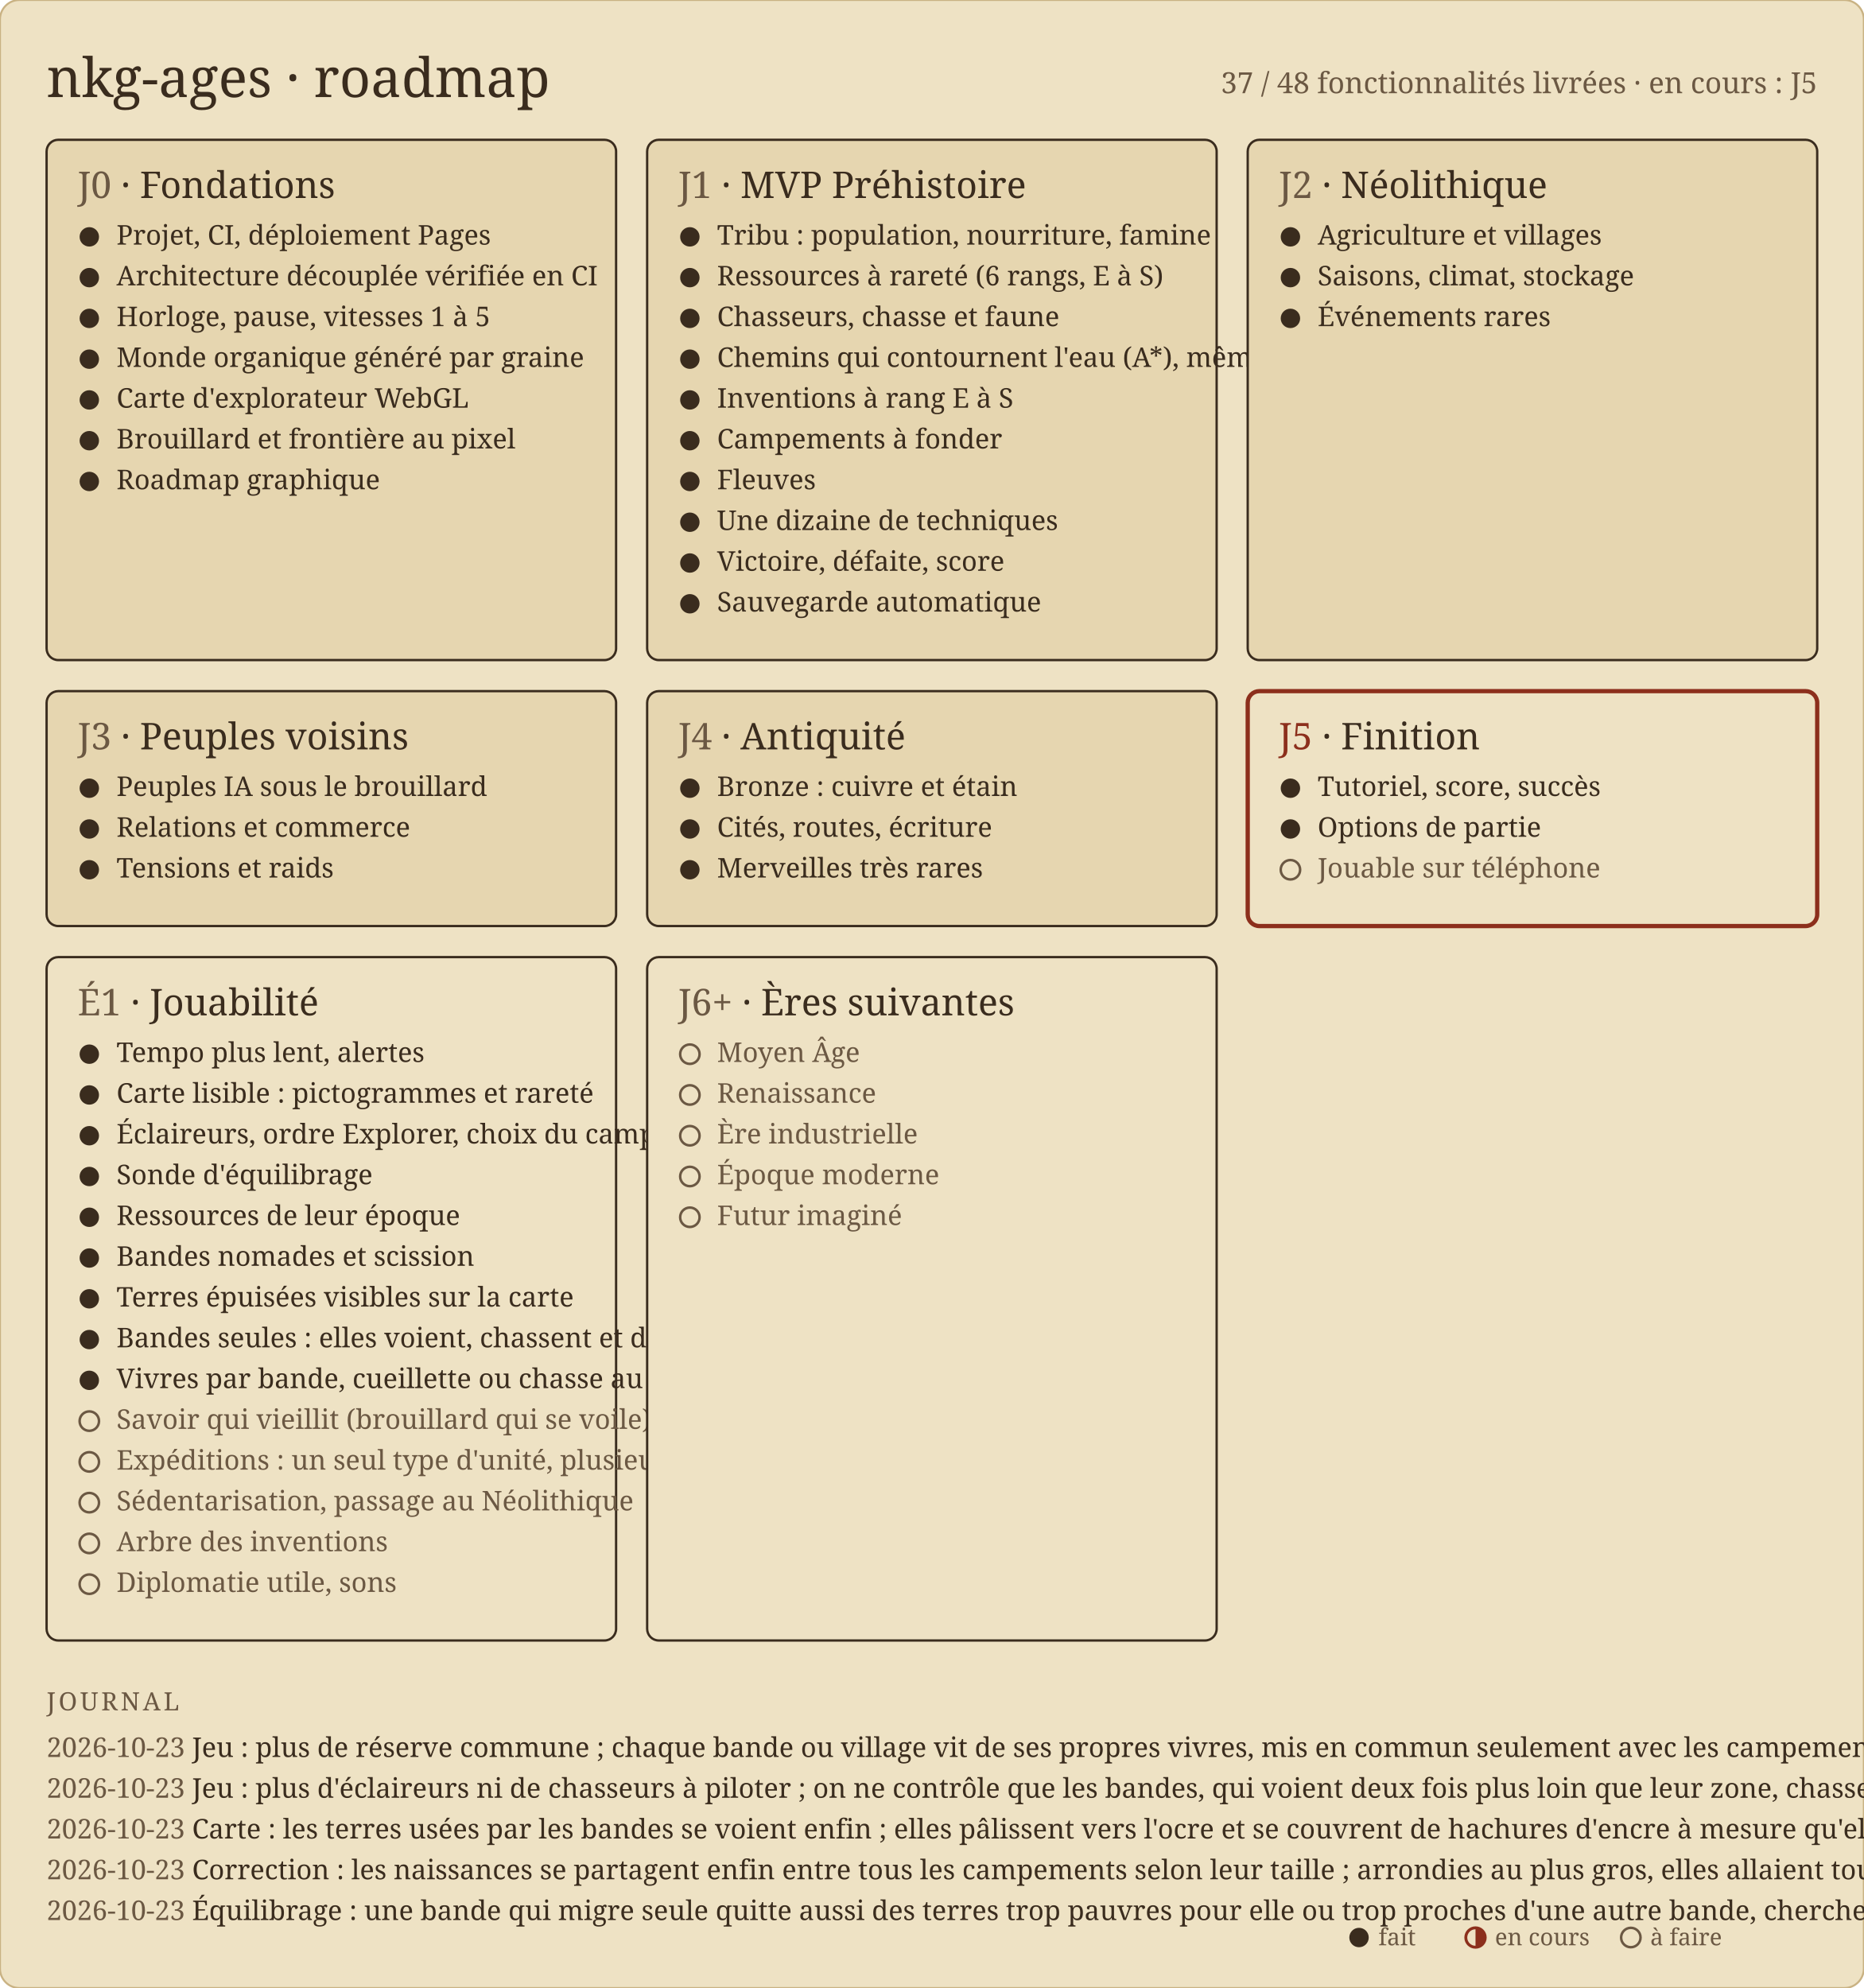
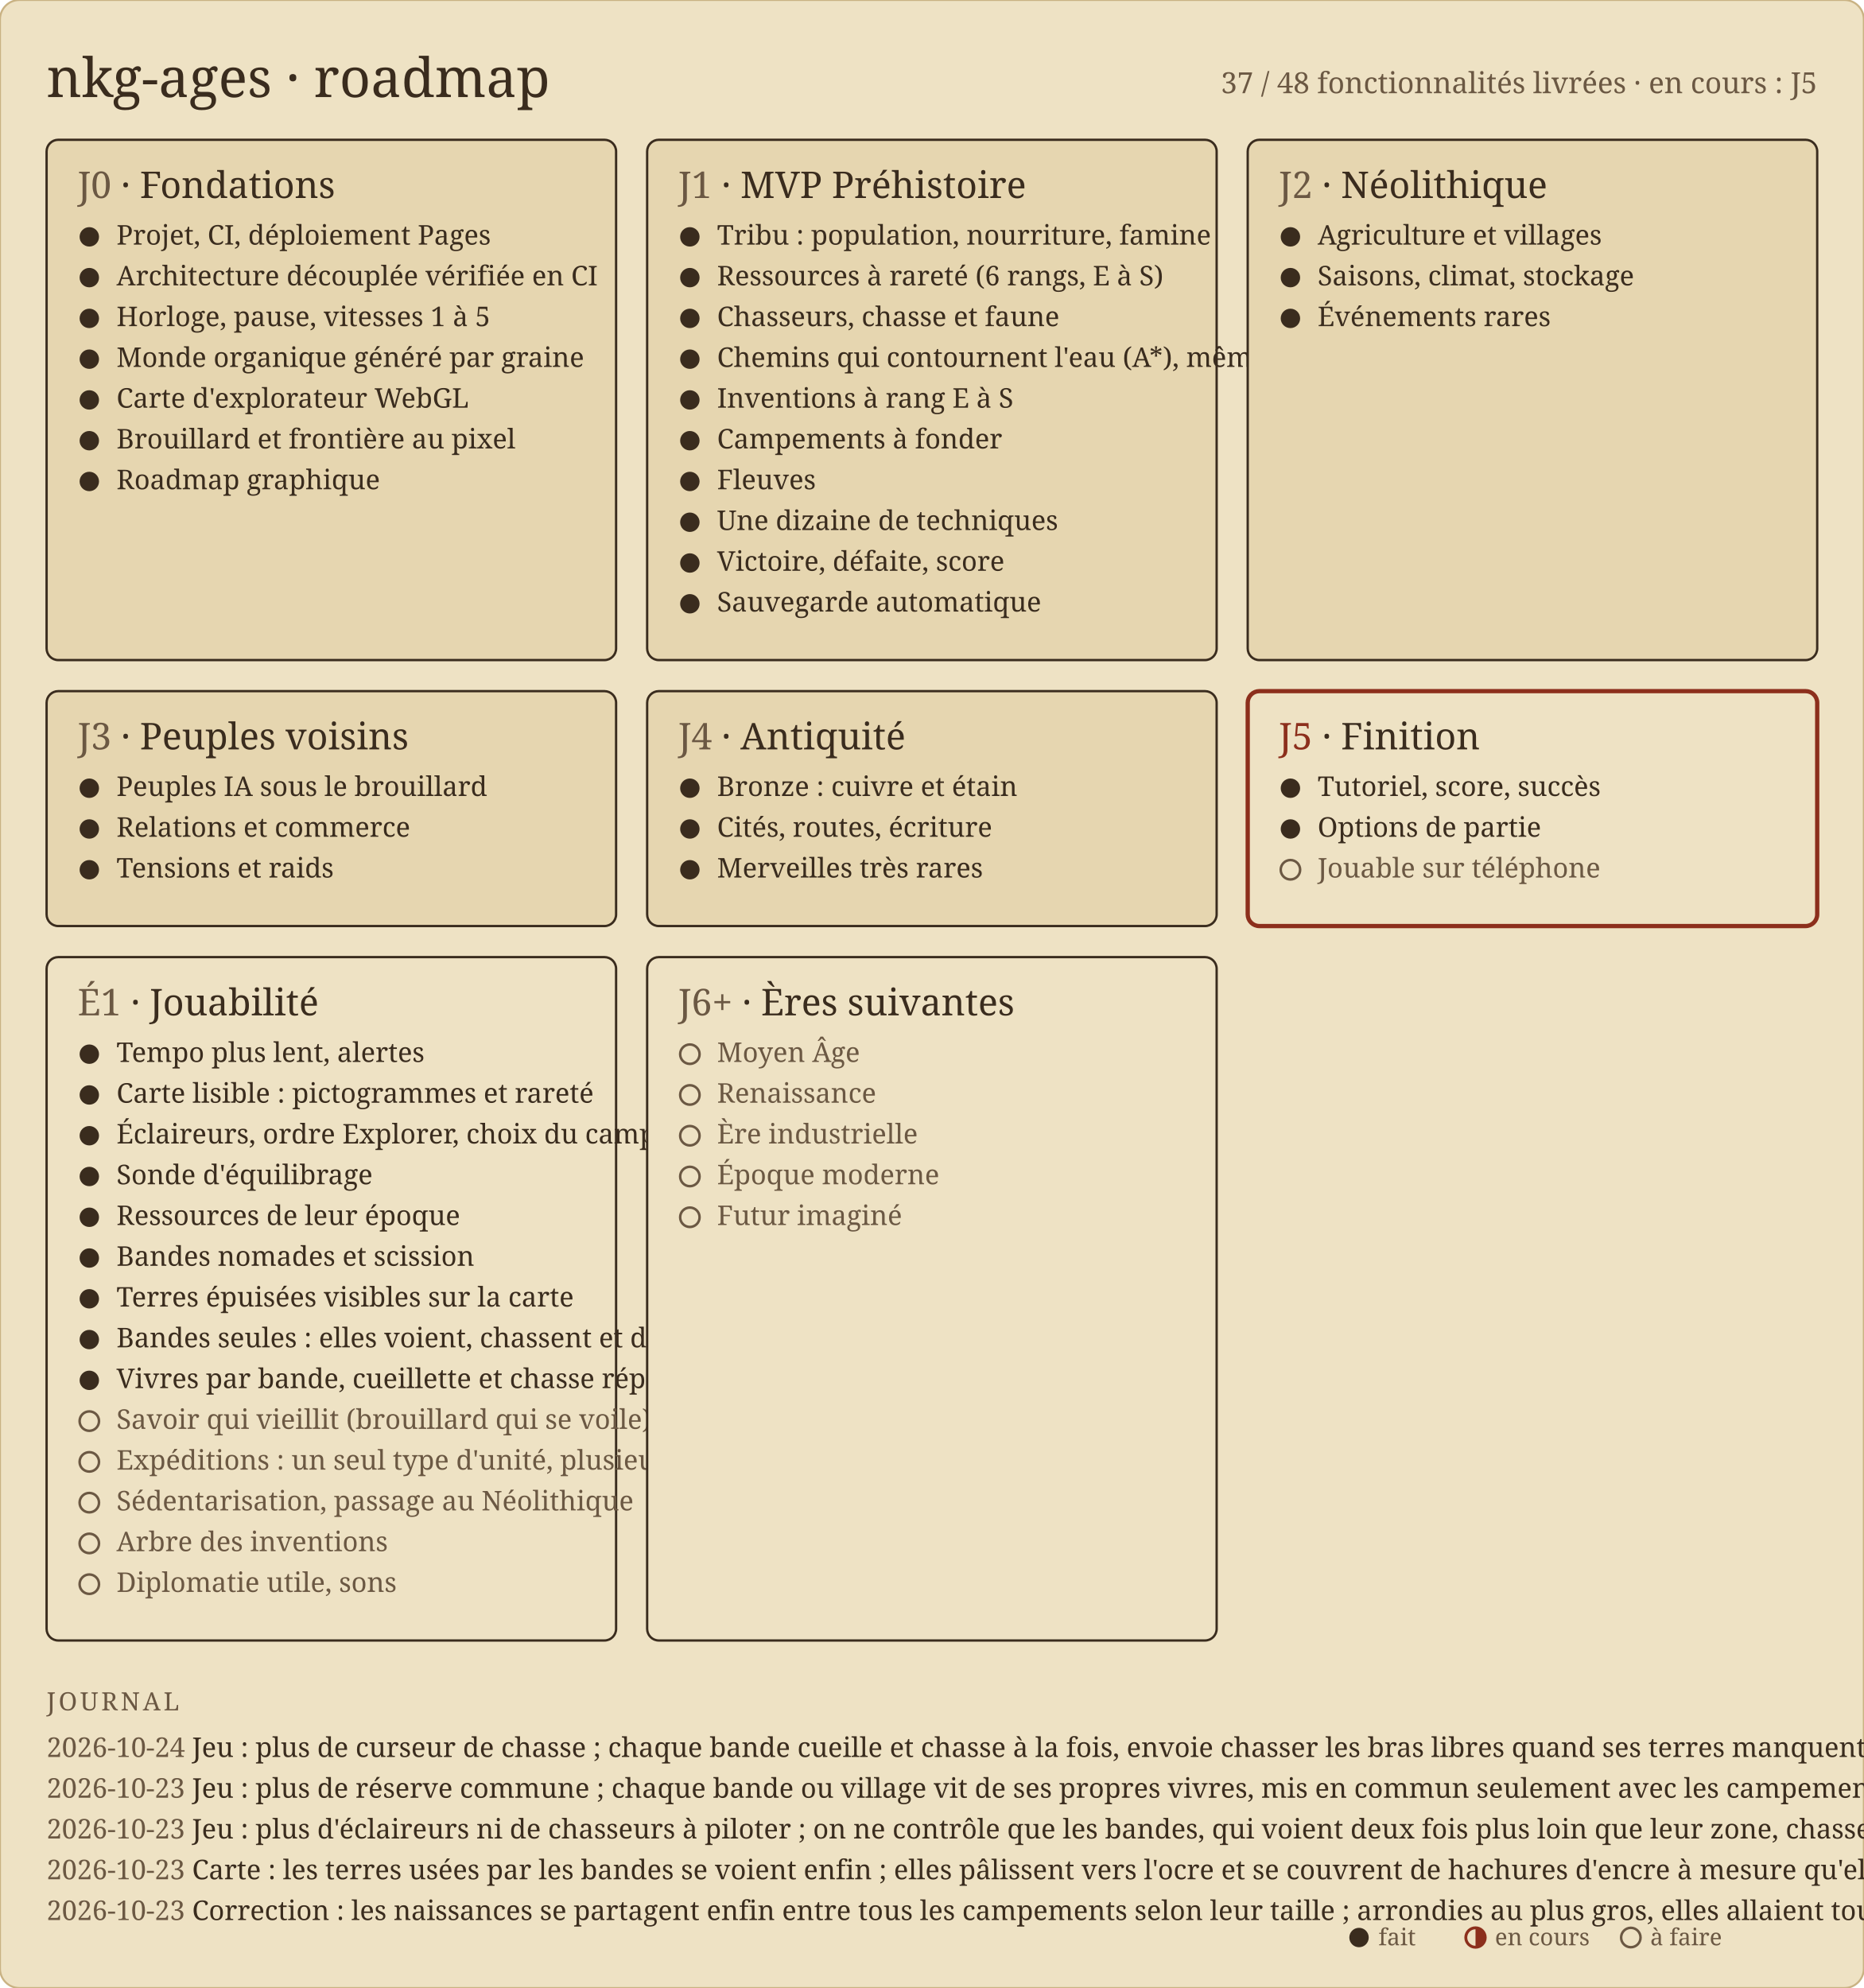
<svg xmlns="http://www.w3.org/2000/svg" viewBox="0 0 960 1024" width="960" height="1024" font-family="Georgia, 'Iowan Old Style', serif" role="img" aria-label="Roadmap de nkg-ages">
  <rect width="960" height="1024" rx="10" fill="#eee2c4" stroke="#c9b283" />
  <text x="24" y="50" font-size="28" fill="#3a2c1e">nkg-ages · roadmap</text>
  <text x="936" y="48" font-size="15" text-anchor="end" fill="#6b5843">37 / 48 fonctionnalités livrées · en cours : J5</text>
  <g>
    <rect x="24" y="72" width="293.333" height="268" rx="6" fill="#e6d6b0" stroke="#3a2c1e" stroke-width="1.2" />
    <text x="40" y="102" font-size="19" fill="#3a2c1e">
      <tspan fill="#6b5843">J0</tspan> · Fondations</text>
    <circle cx="46" cy="122" r="5" fill="#3a2c1e" />
    <text x="60" y="126" font-size="14" fill="#3a2c1e">Projet, CI, déploiement Pages</text>
    <circle cx="46" cy="143" r="5" fill="#3a2c1e" />
    <text x="60" y="147" font-size="14" fill="#3a2c1e">Architecture découplée vérifiée en CI</text>
    <circle cx="46" cy="164" r="5" fill="#3a2c1e" />
    <text x="60" y="168" font-size="14" fill="#3a2c1e">Horloge, pause, vitesses 1 à 5</text>
    <circle cx="46" cy="185" r="5" fill="#3a2c1e" />
    <text x="60" y="189" font-size="14" fill="#3a2c1e">Monde organique généré par graine</text>
    <circle cx="46" cy="206" r="5" fill="#3a2c1e" />
    <text x="60" y="210" font-size="14" fill="#3a2c1e">Carte d'explorateur WebGL</text>
    <circle cx="46" cy="227" r="5" fill="#3a2c1e" />
    <text x="60" y="231" font-size="14" fill="#3a2c1e">Brouillard et frontière au pixel</text>
    <circle cx="46" cy="248" r="5" fill="#3a2c1e" />
    <text x="60" y="252" font-size="14" fill="#3a2c1e">Roadmap graphique</text>
  </g>
  <g>
    <rect x="333.333" y="72" width="293.333" height="268" rx="6" fill="#e6d6b0" stroke="#3a2c1e" stroke-width="1.2" />
    <text x="349.333" y="102" font-size="19" fill="#3a2c1e">
      <tspan fill="#6b5843">J1</tspan> · MVP Préhistoire</text>
    <circle cx="355.333" cy="122" r="5" fill="#3a2c1e" />
    <text x="369.333" y="126" font-size="14" fill="#3a2c1e">Tribu : population, nourriture, famine</text>
    <circle cx="355.333" cy="143" r="5" fill="#3a2c1e" />
    <text x="369.333" y="147" font-size="14" fill="#3a2c1e">Ressources à rareté (6 rangs, E à S)</text>
    <circle cx="355.333" cy="164" r="5" fill="#3a2c1e" />
    <text x="369.333" y="168" font-size="14" fill="#3a2c1e">Chasseurs, chasse et faune</text>
    <circle cx="355.333" cy="185" r="5" fill="#3a2c1e" />
    <text x="369.333" y="189" font-size="14" fill="#3a2c1e">Chemins qui contournent l'eau (A*), même dans le brouillard</text>
    <circle cx="355.333" cy="206" r="5" fill="#3a2c1e" />
    <text x="369.333" y="210" font-size="14" fill="#3a2c1e">Inventions à rang E à S</text>
    <circle cx="355.333" cy="227" r="5" fill="#3a2c1e" />
    <text x="369.333" y="231" font-size="14" fill="#3a2c1e">Campements à fonder</text>
    <circle cx="355.333" cy="248" r="5" fill="#3a2c1e" />
    <text x="369.333" y="252" font-size="14" fill="#3a2c1e">Fleuves</text>
    <circle cx="355.333" cy="269" r="5" fill="#3a2c1e" />
    <text x="369.333" y="273" font-size="14" fill="#3a2c1e">Une dizaine de techniques</text>
    <circle cx="355.333" cy="290" r="5" fill="#3a2c1e" />
    <text x="369.333" y="294" font-size="14" fill="#3a2c1e">Victoire, défaite, score</text>
    <circle cx="355.333" cy="311" r="5" fill="#3a2c1e" />
    <text x="369.333" y="315" font-size="14" fill="#3a2c1e">Sauvegarde automatique</text>
  </g>
  <g>
    <rect x="642.667" y="72" width="293.333" height="268" rx="6" fill="#e6d6b0" stroke="#3a2c1e" stroke-width="1.2" />
    <text x="658.667" y="102" font-size="19" fill="#3a2c1e">
      <tspan fill="#6b5843">J2</tspan> · Néolithique</text>
    <circle cx="664.667" cy="122" r="5" fill="#3a2c1e" />
    <text x="678.667" y="126" font-size="14" fill="#3a2c1e">Agriculture et villages</text>
    <circle cx="664.667" cy="143" r="5" fill="#3a2c1e" />
    <text x="678.667" y="147" font-size="14" fill="#3a2c1e">Saisons, climat, stockage</text>
    <circle cx="664.667" cy="164" r="5" fill="#3a2c1e" />
    <text x="678.667" y="168" font-size="14" fill="#3a2c1e">Événements rares</text>
  </g>
  <g>
    <rect x="24" y="356" width="293.333" height="121" rx="6" fill="#e6d6b0" stroke="#3a2c1e" stroke-width="1.2" />
    <text x="40" y="386" font-size="19" fill="#3a2c1e">
      <tspan fill="#6b5843">J3</tspan> · Peuples voisins</text>
    <circle cx="46" cy="406" r="5" fill="#3a2c1e" />
    <text x="60" y="410" font-size="14" fill="#3a2c1e">Peuples IA sous le brouillard</text>
    <circle cx="46" cy="427" r="5" fill="#3a2c1e" />
    <text x="60" y="431" font-size="14" fill="#3a2c1e">Relations et commerce</text>
    <circle cx="46" cy="448" r="5" fill="#3a2c1e" />
    <text x="60" y="452" font-size="14" fill="#3a2c1e">Tensions et raids</text>
  </g>
  <g>
    <rect x="333.333" y="356" width="293.333" height="121" rx="6" fill="#e6d6b0" stroke="#3a2c1e" stroke-width="1.2" />
    <text x="349.333" y="386" font-size="19" fill="#3a2c1e">
      <tspan fill="#6b5843">J4</tspan> · Antiquité</text>
    <circle cx="355.333" cy="406" r="5" fill="#3a2c1e" />
    <text x="369.333" y="410" font-size="14" fill="#3a2c1e">Bronze : cuivre et étain</text>
    <circle cx="355.333" cy="427" r="5" fill="#3a2c1e" />
    <text x="369.333" y="431" font-size="14" fill="#3a2c1e">Cités, routes, écriture</text>
    <circle cx="355.333" cy="448" r="5" fill="#3a2c1e" />
    <text x="369.333" y="452" font-size="14" fill="#3a2c1e">Merveilles très rares</text>
  </g>
  <g>
    <rect x="642.667" y="356" width="293.333" height="121" rx="6" fill="#eee2c4" stroke="#8c2f1c" stroke-width="2.2" />
    <text x="658.667" y="386" font-size="19" fill="#3a2c1e">
      <tspan fill="#8c2f1c">J5</tspan> · Finition</text>
    <circle cx="664.667" cy="406" r="5" fill="#3a2c1e" />
    <text x="678.667" y="410" font-size="14" fill="#3a2c1e">Tutoriel, score, succès</text>
    <circle cx="664.667" cy="427" r="5" fill="#3a2c1e" />
    <text x="678.667" y="431" font-size="14" fill="#3a2c1e">Options de partie</text>
    <circle cx="664.667" cy="448" r="5" fill="none" stroke="#6b5843" stroke-width="1.3" />
    <text x="678.667" y="452" font-size="14" fill="#6b5843">Jouable sur téléphone</text>
  </g>
  <g>
    <rect x="24" y="493" width="293.333" height="352" rx="6" fill="#eee2c4" stroke="#3a2c1e" stroke-width="1.2" />
    <text x="40" y="523" font-size="19" fill="#3a2c1e">
      <tspan fill="#6b5843">É1</tspan> · Jouabilité</text>
    <circle cx="46" cy="543" r="5" fill="#3a2c1e" />
    <text x="60" y="547" font-size="14" fill="#3a2c1e">Tempo plus lent, alertes</text>
    <circle cx="46" cy="564" r="5" fill="#3a2c1e" />
    <text x="60" y="568" font-size="14" fill="#3a2c1e">Carte lisible : pictogrammes et rareté</text>
    <circle cx="46" cy="585" r="5" fill="#3a2c1e" />
    <text x="60" y="589" font-size="14" fill="#3a2c1e">Éclaireurs, ordre Explorer, choix du campement</text>
    <circle cx="46" cy="606" r="5" fill="#3a2c1e" />
    <text x="60" y="610" font-size="14" fill="#3a2c1e">Sonde d'équilibrage</text>
    <circle cx="46" cy="627" r="5" fill="#3a2c1e" />
    <text x="60" y="631" font-size="14" fill="#3a2c1e">Ressources de leur époque</text>
    <circle cx="46" cy="648" r="5" fill="#3a2c1e" />
    <text x="60" y="652" font-size="14" fill="#3a2c1e">Bandes nomades et scission</text>
    <circle cx="46" cy="669" r="5" fill="#3a2c1e" />
    <text x="60" y="673" font-size="14" fill="#3a2c1e">Terres épuisées visibles sur la carte</text>
    <circle cx="46" cy="690" r="5" fill="#3a2c1e" />
    <text x="60" y="694" font-size="14" fill="#3a2c1e">Bandes seules : elles voient, chassent et défendent</text>
    <circle cx="46" cy="711" r="5" fill="#3a2c1e" />
-     <text x="60" y="715" font-size="14" fill="#3a2c1e">Vivres par bande, cueillette ou chasse au choix</text>
+     <text x="60" y="715" font-size="14" fill="#3a2c1e">Vivres par bande, cueillette et chasse réparties seules</text>
    <circle cx="46" cy="732" r="5" fill="none" stroke="#6b5843" stroke-width="1.3" />
    <text x="60" y="736" font-size="14" fill="#6b5843">Savoir qui vieillit (brouillard qui se voile)</text>
    <circle cx="46" cy="753" r="5" fill="none" stroke="#6b5843" stroke-width="1.3" />
    <text x="60" y="757" font-size="14" fill="#6b5843">Expéditions : un seul type d'unité, plusieurs missions</text>
    <circle cx="46" cy="774" r="5" fill="none" stroke="#6b5843" stroke-width="1.3" />
    <text x="60" y="778" font-size="14" fill="#6b5843">Sédentarisation, passage au Néolithique</text>
    <circle cx="46" cy="795" r="5" fill="none" stroke="#6b5843" stroke-width="1.3" />
    <text x="60" y="799" font-size="14" fill="#6b5843">Arbre des inventions</text>
    <circle cx="46" cy="816" r="5" fill="none" stroke="#6b5843" stroke-width="1.3" />
    <text x="60" y="820" font-size="14" fill="#6b5843">Diplomatie utile, sons</text>
  </g>
  <g>
    <rect x="333.333" y="493" width="293.333" height="352" rx="6" fill="#eee2c4" stroke="#3a2c1e" stroke-width="1.2" />
    <text x="349.333" y="523" font-size="19" fill="#3a2c1e">
      <tspan fill="#6b5843">J6+</tspan> · Ères suivantes</text>
    <circle cx="355.333" cy="543" r="5" fill="none" stroke="#6b5843" stroke-width="1.3" />
    <text x="369.333" y="547" font-size="14" fill="#6b5843">Moyen Âge</text>
    <circle cx="355.333" cy="564" r="5" fill="none" stroke="#6b5843" stroke-width="1.3" />
    <text x="369.333" y="568" font-size="14" fill="#6b5843">Renaissance</text>
    <circle cx="355.333" cy="585" r="5" fill="none" stroke="#6b5843" stroke-width="1.3" />
    <text x="369.333" y="589" font-size="14" fill="#6b5843">Ère industrielle</text>
    <circle cx="355.333" cy="606" r="5" fill="none" stroke="#6b5843" stroke-width="1.3" />
    <text x="369.333" y="610" font-size="14" fill="#6b5843">Époque moderne</text>
    <circle cx="355.333" cy="627" r="5" fill="none" stroke="#6b5843" stroke-width="1.3" />
    <text x="369.333" y="631" font-size="14" fill="#6b5843">Futur imaginé</text>
  </g>
  <text x="24" y="881" font-size="13" letter-spacing="1.5" fill="#6b5843">JOURNAL</text>
  <text x="24" y="905" font-size="14" fill="#3a2c1e">
+     <tspan fill="#6b5843">2026-10-24</tspan>  Jeu : plus de curseur de chasse ; chaque bande cueille et chasse à la fois, envoie chasser les bras libres quand ses terres manquent, s'arrête de récolter réserve pleine (ses terres s'usent moins), et fait d'autant plus d'enfants que sa réserve est garnie, sauf quand elle fond ; les vivres ne s'affichent plus que sur la bande choisie</text>
+   <text x="24" y="926" font-size="14" fill="#3a2c1e">
    <tspan fill="#6b5843">2026-10-23</tspan>  Jeu : plus de réserve commune ; chaque bande ou village vit de ses propres vivres, mis en commun seulement avec les campements proches, et règle d'un curseur la part de ses gens qui chassent plutôt que de cueillir (la viande va dans la même réserve) ; une bande ne compte plus les terres d'un autre peuple comme les siennes</text>
-   <text x="24" y="926" font-size="14" fill="#3a2c1e">
+   <text x="24" y="947" font-size="14" fill="#3a2c1e">
    <tspan fill="#6b5843">2026-10-23</tspan>  Jeu : plus d'éclaireurs ni de chasseurs à piloter ; on ne contrôle que les bandes, qui voient deux fois plus loin que leur zone, chassent seules les troupeaux qu'elles voient (pas les mammouths) et défendent le camp avec leurs chasseurs, une personne sur six ; une bande qui migre seule sans meilleur site connu part vers l'inconnu</text>
-   <text x="24" y="947" font-size="14" fill="#3a2c1e">
+   <text x="24" y="968" font-size="14" fill="#3a2c1e">
    <tspan fill="#6b5843">2026-10-23</tspan>  Carte : les terres usées par les bandes se voient enfin ; elles pâlissent vers l'ocre et se couvrent de hachures d'encre à mesure qu'elles s'épuisent, puis s'effacent quand elles repoussent</text>
-   <text x="24" y="968" font-size="14" fill="#3a2c1e">
+   <text x="24" y="989" font-size="14" fill="#3a2c1e">
    <tspan fill="#6b5843">2026-10-23</tspan>  Correction : les naissances se partagent enfin entre tous les campements selon leur taille ; arrondies au plus gros, elles allaient toutes au plus grand village ou à la plus grande bande, et les autres stagnaient</text>
-   <text x="24" y="989" font-size="14" fill="#3a2c1e">
-     <tspan fill="#6b5843">2026-10-23</tspan>  Équilibrage : une bande qui migre seule quitte aussi des terres trop pauvres pour elle ou trop proches d'une autre bande, cherche plus loin, et plus aucun départ sur un îlot ; les 40 parties de la sonde atteignent l'agriculture</text>
  <circle cx="700" cy="998" r="5" fill="#3a2c1e" />
  <text x="710" y="1002" font-size="12" fill="#6b5843">fait</text>
  <circle cx="760" cy="998" r="5" fill="none" stroke="#8c2f1c" stroke-width="1.5" />
  <path d="M760 993a5 5 0 0 1 0 10z" fill="#8c2f1c" />
  <text x="770" y="1002" font-size="12" fill="#6b5843">en cours</text>
  <circle cx="840" cy="998" r="5" fill="none" stroke="#6b5843" stroke-width="1.3" />
  <text x="850" y="1002" font-size="12" fill="#6b5843">à faire</text>
</svg>
